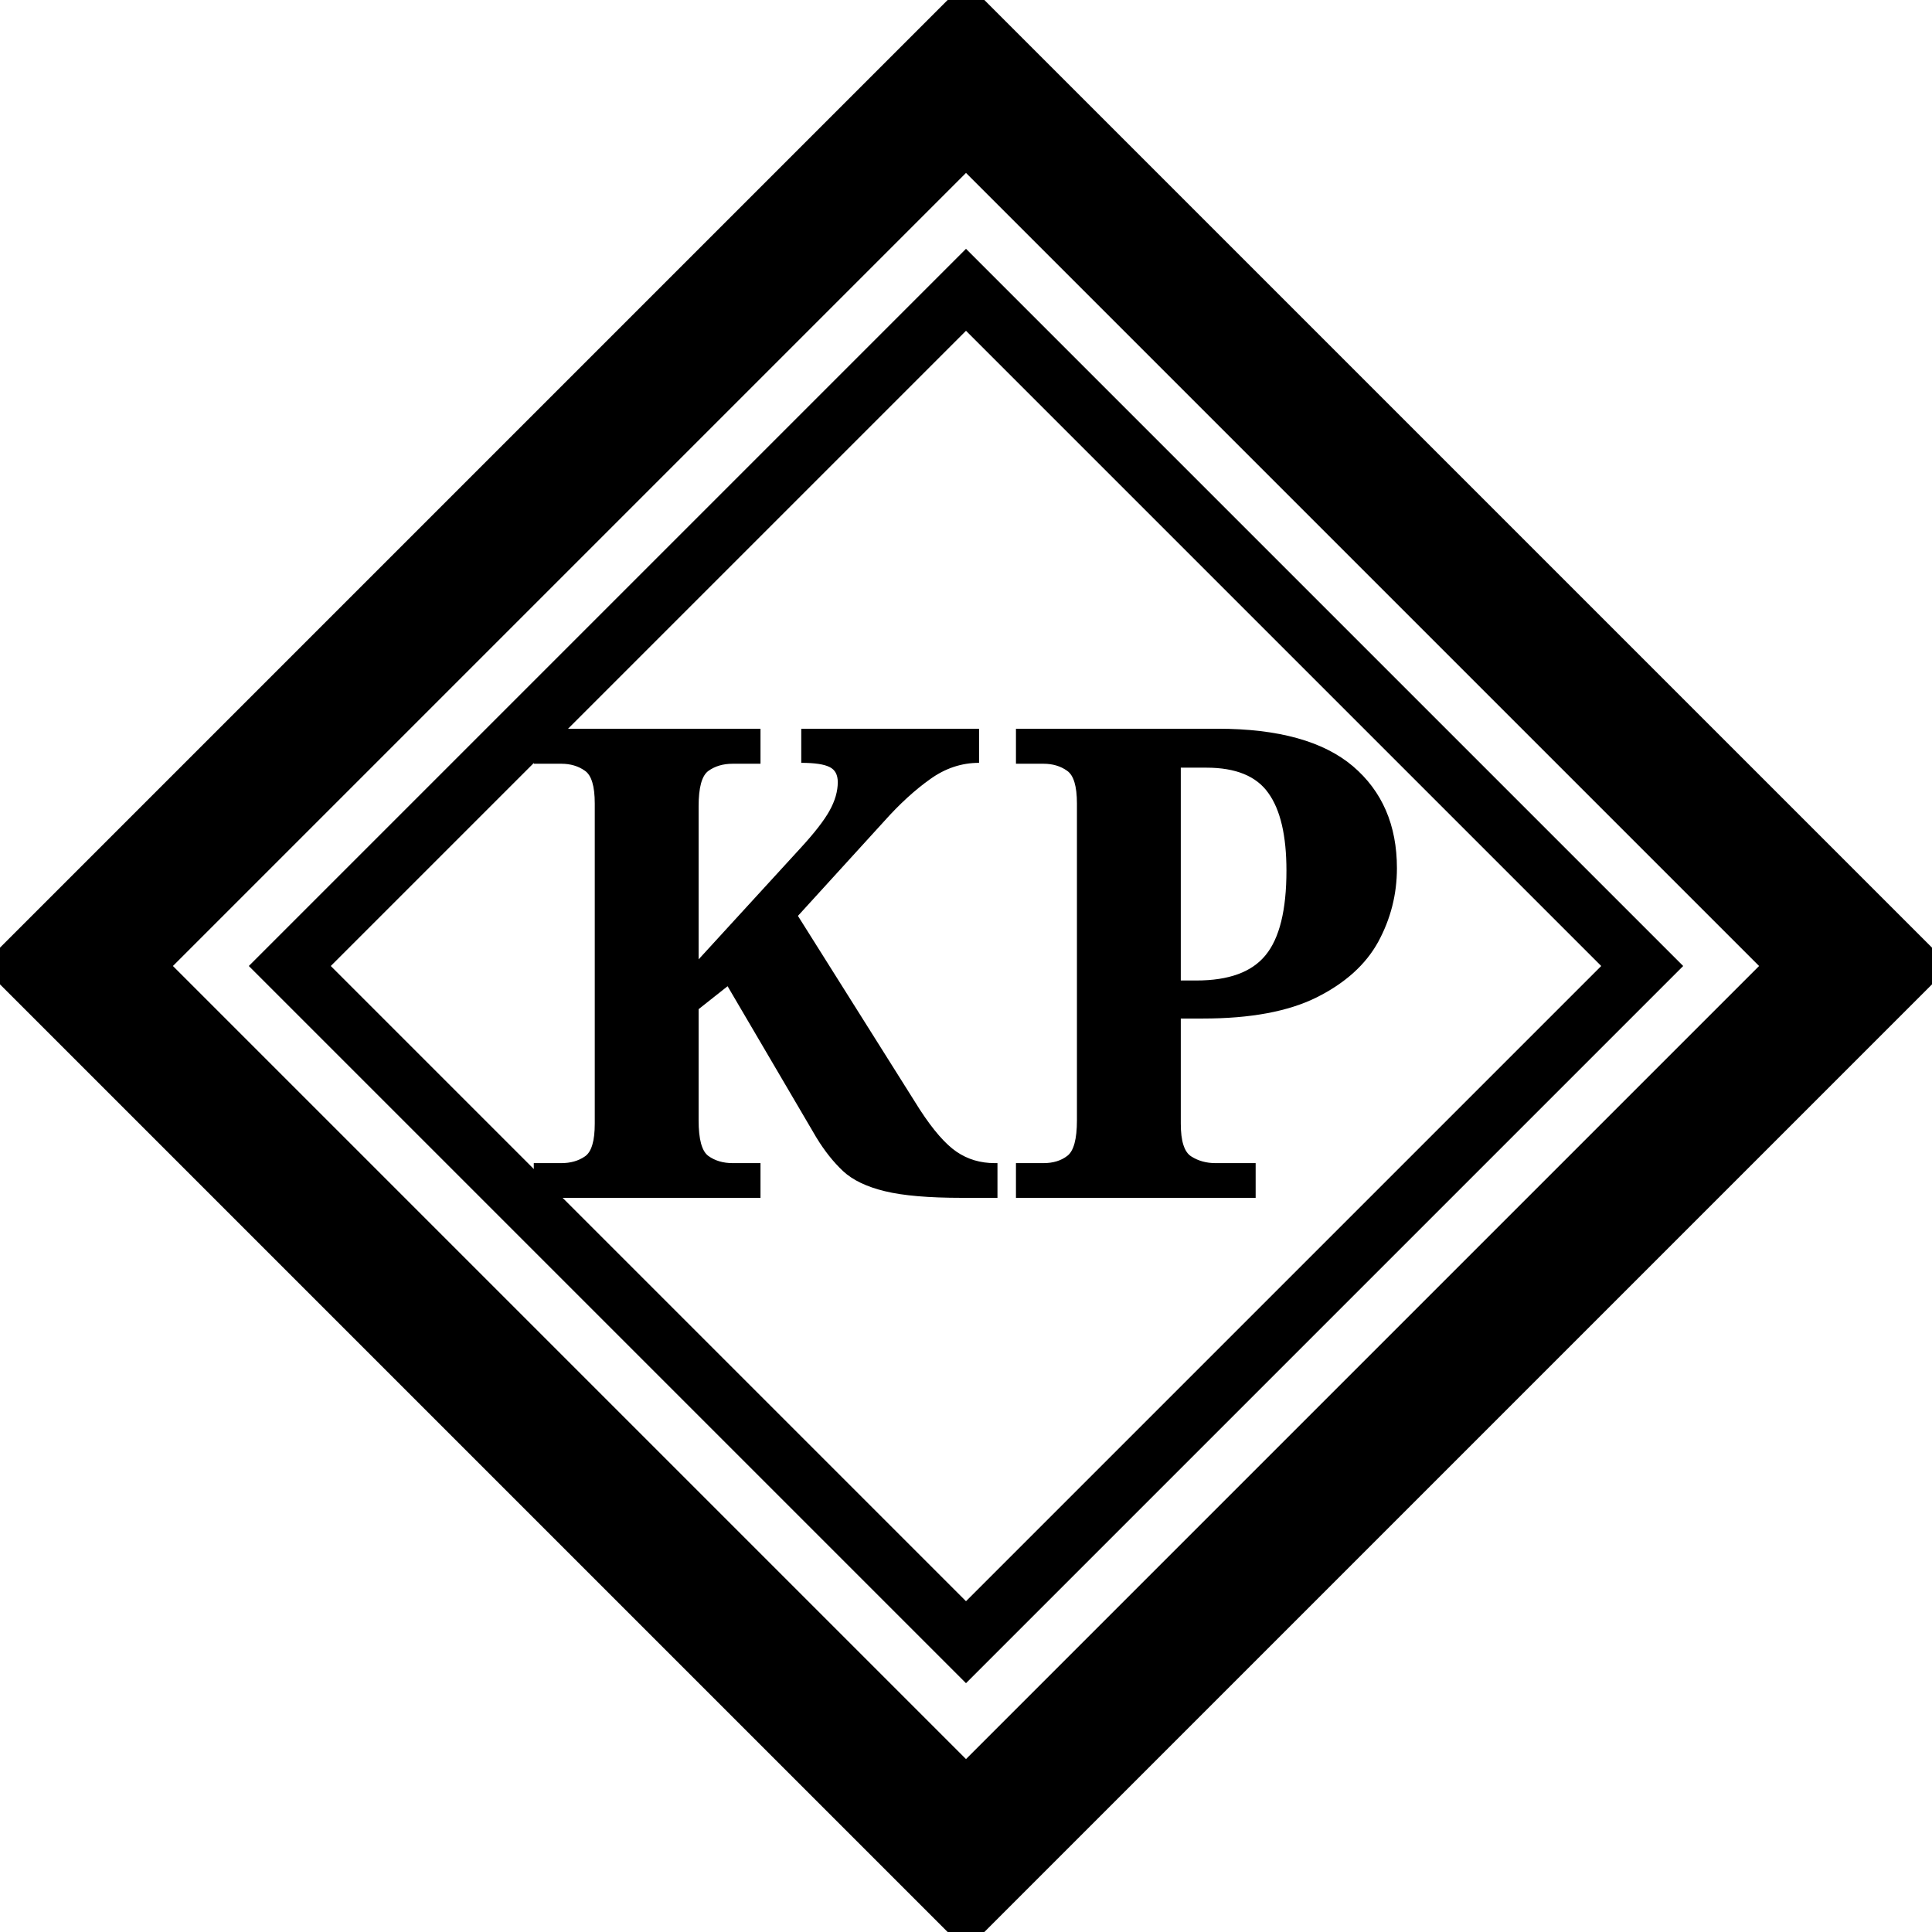
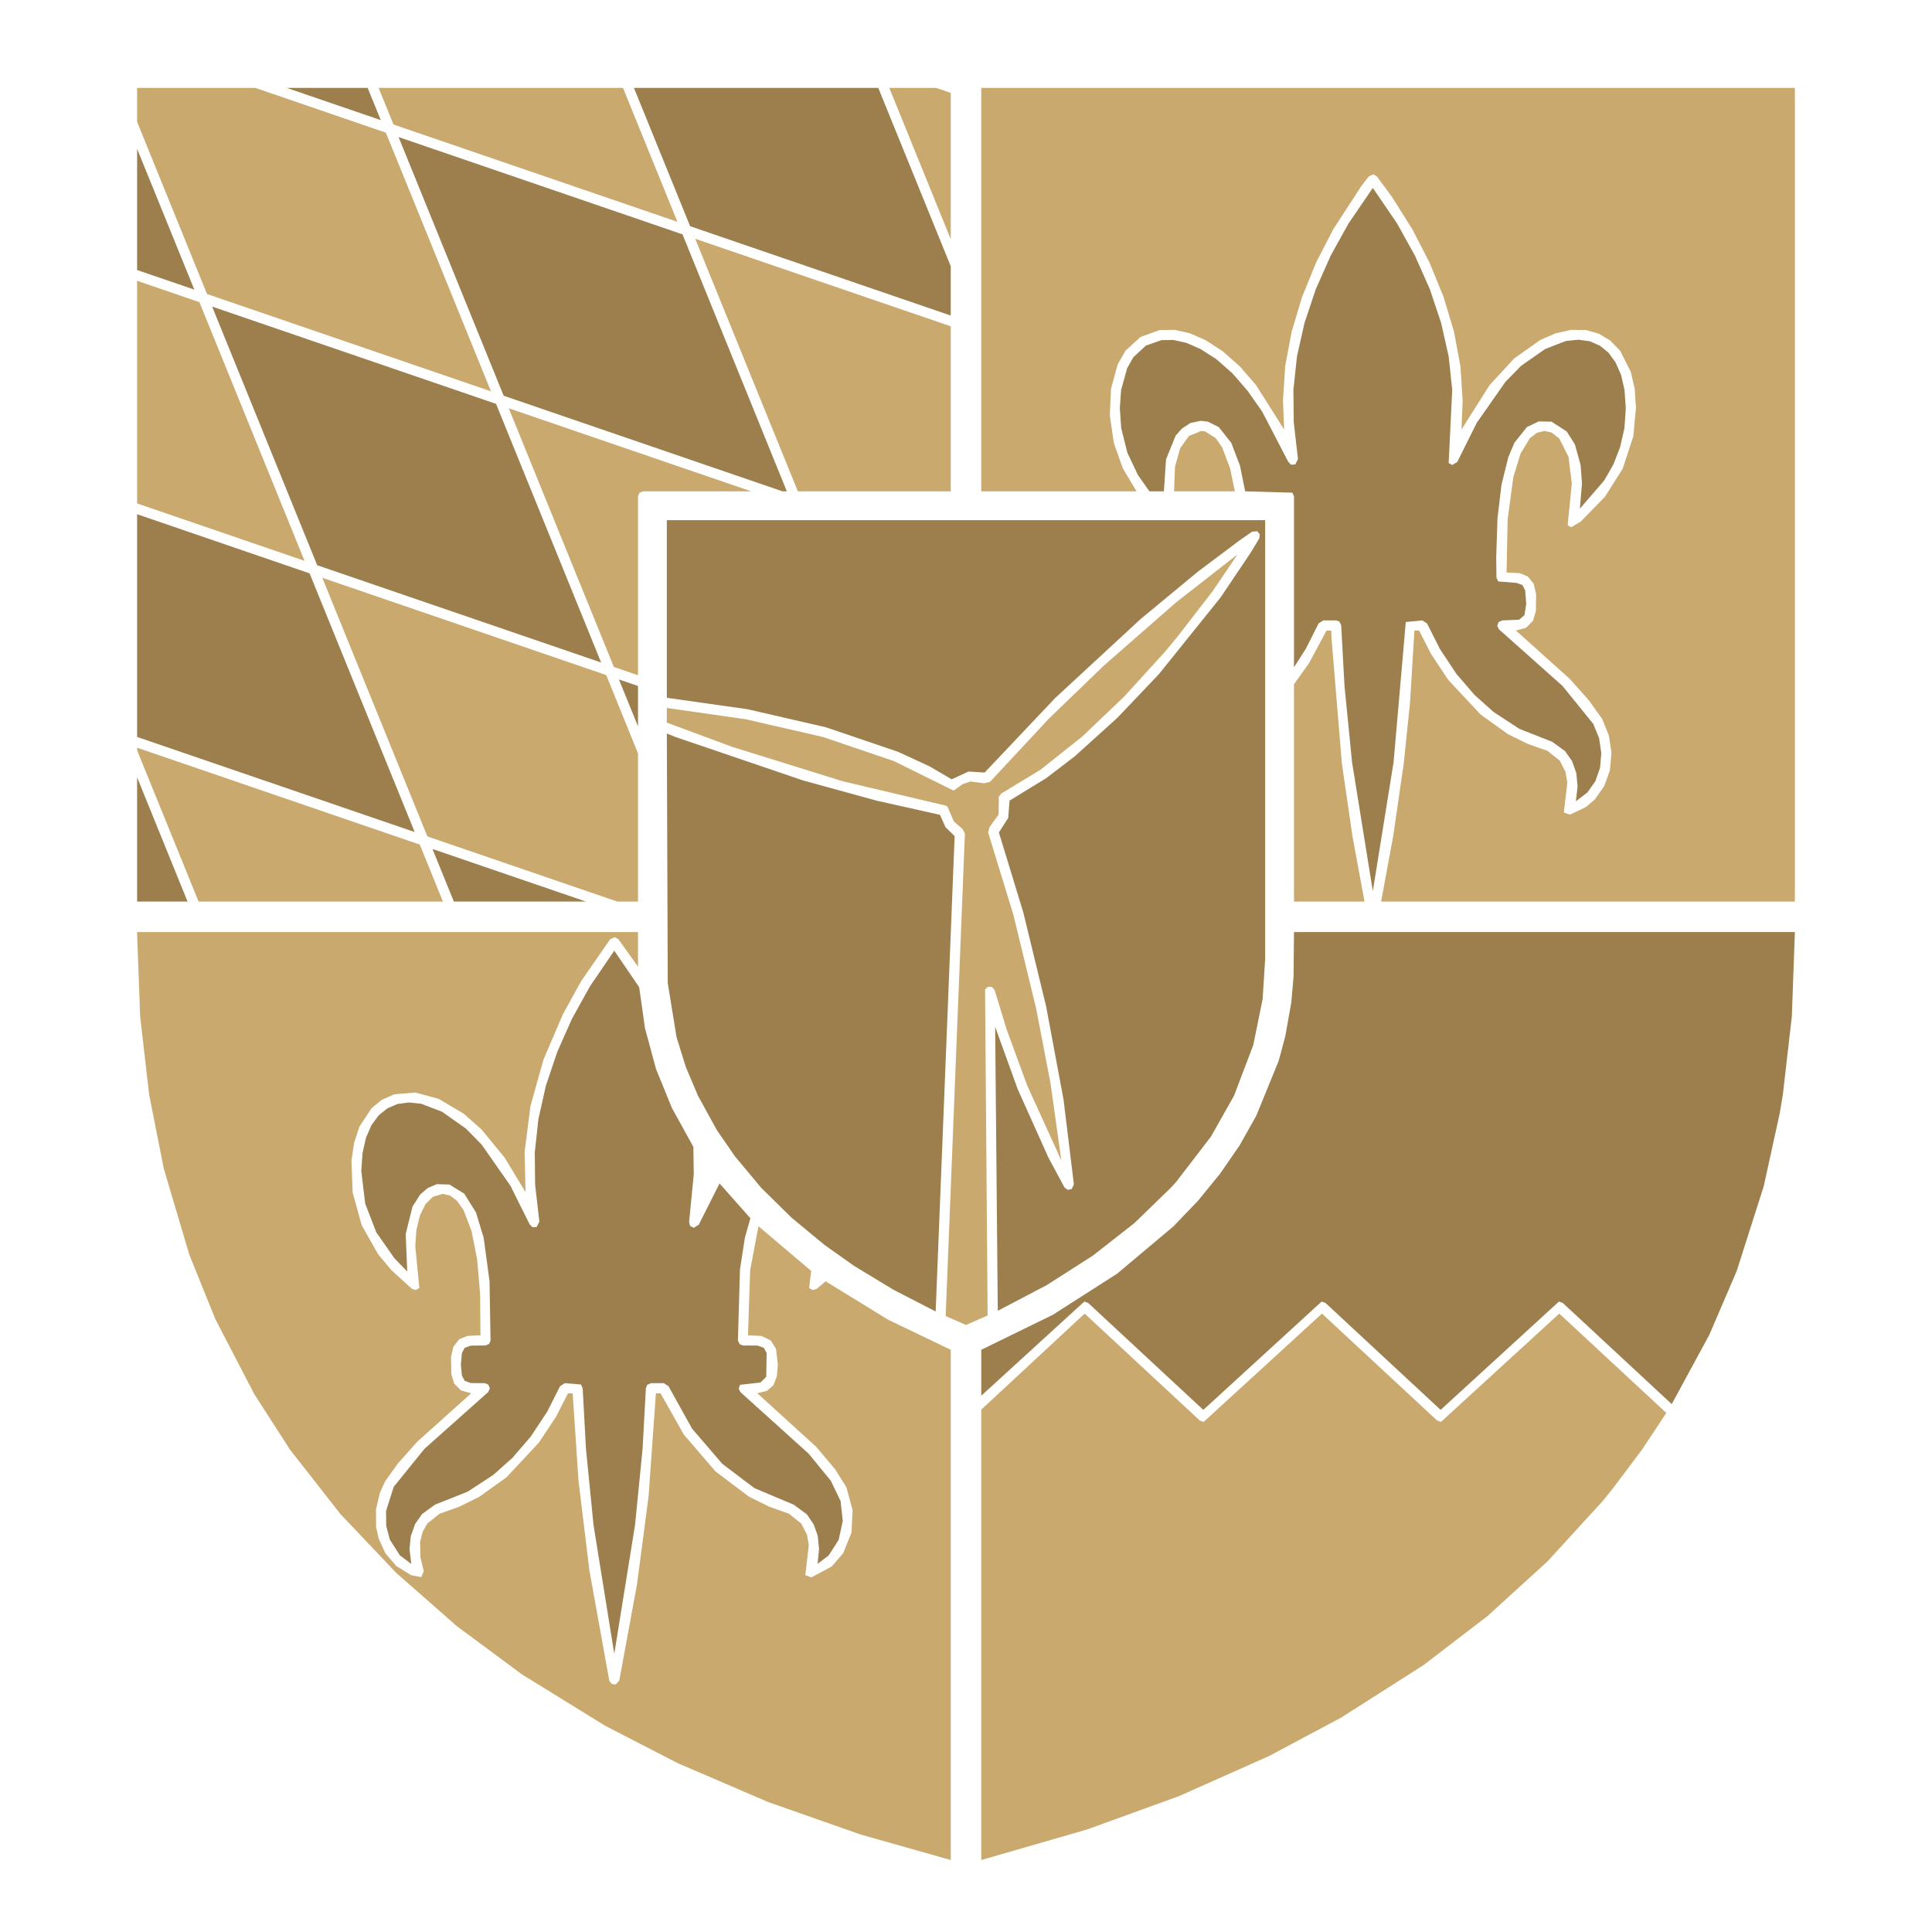
- <svg xmlns="http://www.w3.org/2000/svg" viewBox="0 0 100 100">
-   <path d="M50 4 96 50 50 96 4 50z" fill="none" stroke="black" stroke-width="7" />
-   <path d="M50 15 85 50 50 85 15 50z" fill="none" stroke="black" stroke-width="3" />
-   <text x="50" y="62" font-family="Georgia,serif" font-size="34" font-weight="bold" fill="black" text-anchor="middle">KP</text>
+ <svg xmlns="http://www.w3.org/2000/svg" viewBox="-6 -3.6 212 212" width="512" height="512">
+   <g transform="translate(7,4) scale(0.93)">
+     <path fill="#C9A96E" fill-rule="evenodd" d="M61.3 105.01L61.31 105.89L58.98 102.64L58.56 102.4L58.02 102.64L54.6 107.58L52.44 111.49L50.14 116.87L48.61 122.34L47.92 127.75L48.03 132.49L45.59 128.45L42.81 125.06L40.73 123.23L37.78 121.48L35.05 120.74L32.55 120.94L31.08 121.59L29.87 122.57L28.43 124.76L27.8 126.67L27.49 128.77L27.63 132.53L28.7 136.4L30.64 139.82L32.19 141.68L34.63 143.91L35.09 144.04L35.5 143.8L35.02 138.87L35.16 136.9L35.58 135.2L36.23 133.9L37.1 133.04L38.25 132.69L39.14 132.9L39.96 133.53L40.72 134.62L41.66 137.08L42.32 140.43L42.67 144.5L42.71 149.38L41.18 149.45L40.22 149.84L39.52 150.71L39.24 151.93L39.27 153.95L39.6 155.07L40.43 155.9L41.62 156.22L35.26 161.93L32.98 164.49L31.46 166.61L30.84 167.97L30.38 169.95L30.4 171.99L30.69 173.34L31.49 175.1L32.79 176.61L34.56 177.7L35.73 177.91L36.02 177.21L35.63 175.6L35.59 173.73L35.9 172.56L36.44 171.59L37.89 170.43L40.2 169.61L42.55 168.45L45.79 166.13L49.6 162.05L51.64 158.97L53.04 156.23L53.59 156.23L54.28 166.55L55.56 177.09L57.91 190.12L58.19 190.51L58.66 190.58L59.09 190.12L61.18 178.77L62.55 168.36L63.41 156.23L63.96 156.23L66.71 161.1L70.44 165.44L74.42 168.44L76.8 169.61L79.11 170.43L80.56 171.59L81.24 172.92L81.45 174.16L81.04 177.68L81.76 177.94L84.17 176.65L85.51 175.09L86.49 172.65L86.62 170L85.89 167.31L84.56 165.19L82.34 162.55L75.38 156.22L76.52 155.93L77.28 155.27L77.69 154.2L77.8 152.82L77.58 150.97L76.97 149.99L75.87 149.46L74.28 149.38L74.53 141.73L75.51 136.51L81.73 141.78L81.49 143.79L81.9 144.04L82.37 143.91L83.44 143.01L90.79 147.53L98.2 151.09L98.2 211.29L87.56 208.28L76.63 204.44L65.98 199.86L57.44 195.46L47.61 189.39L39.94 183.71L32.77 177.41L26.18 170.46L20.24 162.87L16.03 156.33L11.43 147.47L8.36 139.87L5.34 129.69L3.62 120.98L2.56 111.78L2.2 102L2.2 101.8L61.3 101.8ZM175.05 169.02L168.61 176.06L161.54 182.5L153.96 188.31L144.26 194.49L135.74 199.03L125.16 203.74L114.28 207.69L101.8 211.29L101.8 158.15L114 146.82L127.59 159.44L128.04 159.6L142 146.82L155.59 159.44L156.04 159.6L170 146.82L182.63 158.54L179.76 162.87L176.27 167.52ZM123.43 68.78L118.68 74L113.73 78.72L108.76 82.67L104.17 85.45L103.87 85.82L103.85 87.93L102.79 89.4L102.61 90.05L105.6 99.79L108.27 110.8L109.97 119.63L111.25 128.75L107.21 119.88L104.8 113.3L103.38 108.65L103.08 108.28L102.6 108.25L102.25 108.57L102.55 147.04L100 148.16L97.6 147.11L99.87 90.17L99.59 89.64L98.57 88.76L97.81 86.99L97.55 86.87L85.46 84.01L72.44 79.96L64.7 77.09L64.7 75.36L74 76.69L83.14 78.79L91.49 81.63L98.54 85.11L99.64 84.33L100.53 84.04L102.16 84.24L102.83 84.08L109.78 76.62L116.29 70.34L124.77 62.92L132.04 57.24L129.1 61.58L124.92 66.99ZM197.8 98.2L148.98 98.2L150.41 90.45L151.65 81.91L152.39 74.73L152.91 66.23L153.46 66.23L154.86 68.97L156.9 72.05L160.71 76.13L163.94 78.45L166.3 79.61L168.61 80.42L170.06 81.58L170.74 82.92L170.95 84.16L170.54 87.69L171.26 87.95L173.13 87.06L174.2 86.15L175.31 84.57L175.98 82.7L176.16 80.64L175.86 78.64L175.07 76.67L173.52 74.49L171.24 71.93L164.88 66.22L166.07 65.91L166.9 65.07L167.24 63.92L167.27 61.96L166.98 60.7L166.28 59.84L165.32 59.45L163.78 59.38L163.91 53.09L164.58 48.12L165.44 45.33L166.54 43.52L167.36 42.89L168.25 42.68L169.07 42.85L169.99 43.55L171.09 45.73L171.48 48.87L170.99 53.79L171.4 54.04L172.53 53.37L175.39 50.44L177.48 47.13L178.73 43.34L179.05 39.95L178.9 37.7L178.44 35.7L177.18 33.21L176.02 32.01L174.64 31.19L173.15 30.77L171.38 30.75L169.59 31.15L167.78 31.93L164.69 34.11L161.79 37.25L158.46 42.51L158.6 39.09L158.34 35.05L157.58 30.97L156.35 26.87L154.69 22.8L152.66 18.87L150.25 15.05L148.48 12.64L148.06 12.4L147.52 12.64L146.62 13.82L143.34 18.87L141.31 22.8L139.65 26.87L138.42 30.97L137.66 35.05L137.4 39.09L137.54 42.51L134.21 37.25L132.31 35.06L130.27 33.26L128.26 31.96L126.41 31.15L124.62 30.75L122.85 30.77L120.58 31.59L118.82 33.21L117.9 34.81L117.11 37.7L116.97 40.85L117.45 44.13L118.51 47.1L120.12 49.8L101.8 49.8L101.8 2.2L197.8 2.2ZM143.13 67.17L144.35 81.91L145.59 90.45L147.02 98.2L138.7 98.2L138.7 72.56L140.49 70.05L142.54 66.23L143.09 66.23ZM57.55 71.48L61.3 80.72L61.3 98.2L58.85 98.2L36.45 90.52L24.05 60ZM35.55 91.48L38.28 98.2L9.45 98.2L2.2 80.36L2.2 80.05ZM74.65 49.8L61.9 49.8L61.46 49.99L61.3 50.4L61.3 71.5L58.45 70.52L46.05 40ZM9.55 27.48L21.95 58L2.2 51.23L2.2 24.96ZM128.21 42.73L129.46 43.52L130.22 44.61L131.16 47.09L131.72 49.8L124.55 49.8L124.66 46.89L125.27 44.72L126.3 43.27L127.75 42.68ZM98.2 30.33L98.2 49.8L80.16 49.8L68.05 20ZM31.55 7.48L43.95 38L10.45 26.52L2.2 6.21L2.2 2.2L16.15 2.2ZM98.2 2.79L98.2 20.05L90.95 2.2L96.48 2.2ZM65.95 18L32.45 6.52L30.7 2.2L59.53 2.2Z" />
+     <path fill="#9C7F4D" fill-rule="evenodd" d="M75.44 150.6L76.15 150.86L76.48 151.48L76.43 154.28L75.75 154.95L73.34 155.22L73.18 155.67L73.38 156.08L81.45 163.36L84.06 166.56L85.2 168.93L85.46 171.28L84.98 173.5L83.81 175.34L82.49 176.35L82.66 174.62L82.51 173.04L82.03 171.69L81.22 170.5L79.66 169.36L75.03 167.41L71.25 164.55L67.68 160.4L64.9 155.39L64.35 155.03L62.83 155.03L62.39 155.22L62.23 155.61L61.84 162.79L60.95 171.76L58.5 186.97L56.05 171.76L55.16 162.79L54.77 155.61L54.56 155.18L52.65 155.03L52.1 155.39L50.59 158.39L48.63 161.35L46.49 163.83L44.23 165.85L41.2 167.83L37.35 169.36L35.83 170.46L35 171.64L34.49 173.09L34.34 174.62L34.55 176.36L33.2 175.34L32.02 173.49L31.59 171.86L31.57 170.11L32.48 167.25L36.11 162.77L43.62 156.08L43.82 155.65L43.64 155.2L43.22 155.03L41.55 155.01L40.85 154.75L40.52 154.13L40.4 152.82L40.52 151.48L40.85 150.86L41.55 150.6L43.3 150.58L43.74 150.39L43.9 150L43.78 142.98L43.09 137.87L42.18 134.88L40.8 132.67L39.05 131.59L37.56 131.55L36.48 132.01L35.59 132.78L34.69 134.2L33.89 137.43L34.07 141.85L32.55 140.28L30.42 137.23L29.11 133.84L28.65 129.98L28.8 127.86L29.21 126.05L29.86 124.57L30.71 123.42L31.73 122.6L32.91 122.09L34.24 121.91L35.72 122.06L38.17 123L41 124.99L42.86 126.89L46.25 131.74L48.52 136.3L48.86 136.63L49.34 136.61L49.66 135.97L49.16 131.61L49.12 127.83L49.54 123.91L50.43 119.93L51.77 115.95L53.51 112.03L55.64 108.19L58.5 104L61.44 108.31L62.12 113.13L63.42 117.94L65.3 122.56L67.83 127.14L67.88 130.38L67.33 136.01L67.44 136.47L67.87 136.7L68.47 136.33L70.92 131.46L74.56 135.57L73.91 137.87L73.33 141.61L73.09 150L73.3 150.43L73.69 150.58L75.25 150.59ZM65.79 78.81L80.77 83.91L89.46 86.3L96.93 87.97L97.58 89.43L98.66 90.48L96.42 146.57L91.43 144L86.78 141.18L83.32 138.73L79.38 135.47L75.83 131.97L72.75 128.28L70.59 125.15L68.37 121.1L66.94 117.72L65.85 114.21L64.81 107.82L64.7 78.38ZM124.17 131.97L119.87 136.14L114.98 139.97L109.54 143.45L103.75 146.49L103.44 112.98L106.1 120.34L109.73 128.42L111.61 131.92L111.99 132.21L112.46 132.13L112.73 131.58L111.51 121.58L109.45 110.55L106.76 99.48L103.88 90.05L104.98 88.34L105.14 86.29L109.44 83.66L112.83 81.07L117.87 76.51L122.77 71.36L130.06 62.29L133.6 57.02L134.6 55.36L134.67 54.88L134.36 54.51L133.75 54.56L132.22 55.63L127.37 59.27L120.59 64.88L110.52 74.19L102.2 82.98L100.3 82.86L98.32 83.78L95.66 82.23L91.97 80.53L83.47 77.64L74.23 75.51L64.7 74.16L64.7 53.2L135.3 53.2L135.3 104.98L135 109.71L133.9 115.12L131.63 121.1L128.9 125.94L124.82 131.25ZM55.15 98.2L39.57 98.2L37.05 92ZM8.15 98.2L2.2 98.2L2.2 83.55ZM164.94 60.6L165.65 60.86L165.98 61.48L166.1 63.09L165.89 64.41L165.26 64.95L163.28 65.03L162.84 65.22L162.68 65.67L162.88 66.08L170.38 72.76L174.01 77.24L174.7 78.92L174.96 80.7L174.81 82.42L174.26 84L173.31 85.34L171.96 86.37L172.16 84.62L172.01 83.04L171.51 81.63L170.68 80.45L169.16 79.35L165.3 77.83L162.27 75.85L160.01 73.83L157.87 71.35L155.91 68.39L154.4 65.39L153.85 65.03L151.89 65.22L150.45 81.76L148 96.98L145.55 81.76L144.66 72.79L144.27 65.61L144.06 65.17L143.67 65.03L142.15 65.03L141.6 65.39L140.09 68.39L138.7 70.56L138.7 50.4L138.51 49.96L132.94 49.8L132.32 46.75L131.29 44.06L129.82 42.22L128.55 41.58L127.69 41.48L126.47 41.74L125.48 42.39L124.74 43.22L123.6 46.03L123.35 49.8L121.64 49.8L120.29 47.88L119.04 45.25L118.31 42.33L118.15 39.98L118.3 37.85L119.01 35.28L119.76 33.96L121.23 32.6L123.06 31.96L124.46 31.94L126 32.28L127.67 33.01L129.53 34.2L131.44 35.88L133.24 37.96L134.95 40.4L138.03 46.33L138.37 46.66L138.85 46.63L139.17 46L138.67 41.62L138.63 37.83L139.05 33.88L139.94 29.93L141.27 25.95L143.02 22.01L145.14 18.19L148 14L150.86 18.19L152.98 22.01L154.73 25.95L156.06 29.93L156.95 33.88L157.37 37.83L156.95 46.46L157.37 46.69L157.97 46.33L160.25 41.74L163.64 36.89L165.5 34.99L168.33 33.01L170.78 32.06L172.26 31.91L173.59 32.09L174.77 32.6L175.79 33.42L176.63 34.57L177.29 36.05L177.7 37.85L177.85 39.98L177.69 42.33L177.19 44.55L176.4 46.6L175.31 48.51L172.43 51.85L172.68 48.88L172.52 46.7L171.84 44.25L170.87 42.73L169.09 41.58L167.58 41.55L166.18 42.22L164.71 44.06L163.98 45.79L163.18 49.04L162.71 52.98L162.56 57.56L162.59 60L162.8 60.43L164.75 60.59ZM22.55 59.48L34.95 90L2.2 78.78L2.2 52.5ZM61.3 72.77L61.3 77.53L59.05 72ZM44.55 39.48L56.95 70L23.45 58.52L11.05 28ZM66.55 19.48L78.86 49.8L78.35 49.8L45.45 38.52L33.05 8ZM98.2 23.24L98.2 29.06L67.45 18.52L60.82 2.2L89.65 2.2ZM8.95 26L2.2 23.69L2.2 9.39ZM30.95 6L19.85 2.2L29.4 2.2Z" />
+     <path fill="#9C7F4D" fill-rule="evenodd" d="M196.01 123.2L194.12 131.81L190.93 141.81L187.7 149.33L183.27 157.5L170.41 145.56L169.96 145.4L156 158.18L142.41 145.56L141.96 145.4L128 158.18L114.41 145.56L113.96 145.4L101.8 156.51L101.8 151.09L110.23 146.97L117.83 142.11L124.46 136.54L127.37 133.51L129.98 130.31L132.28 126.98L134.25 123.47L136.89 117.01L137.67 114.11L138.38 110.12L138.65 107.07L138.7 101.8L197.8 101.8L197.44 111.78L196.38 120.98Z" />
+   </g>
</svg>
